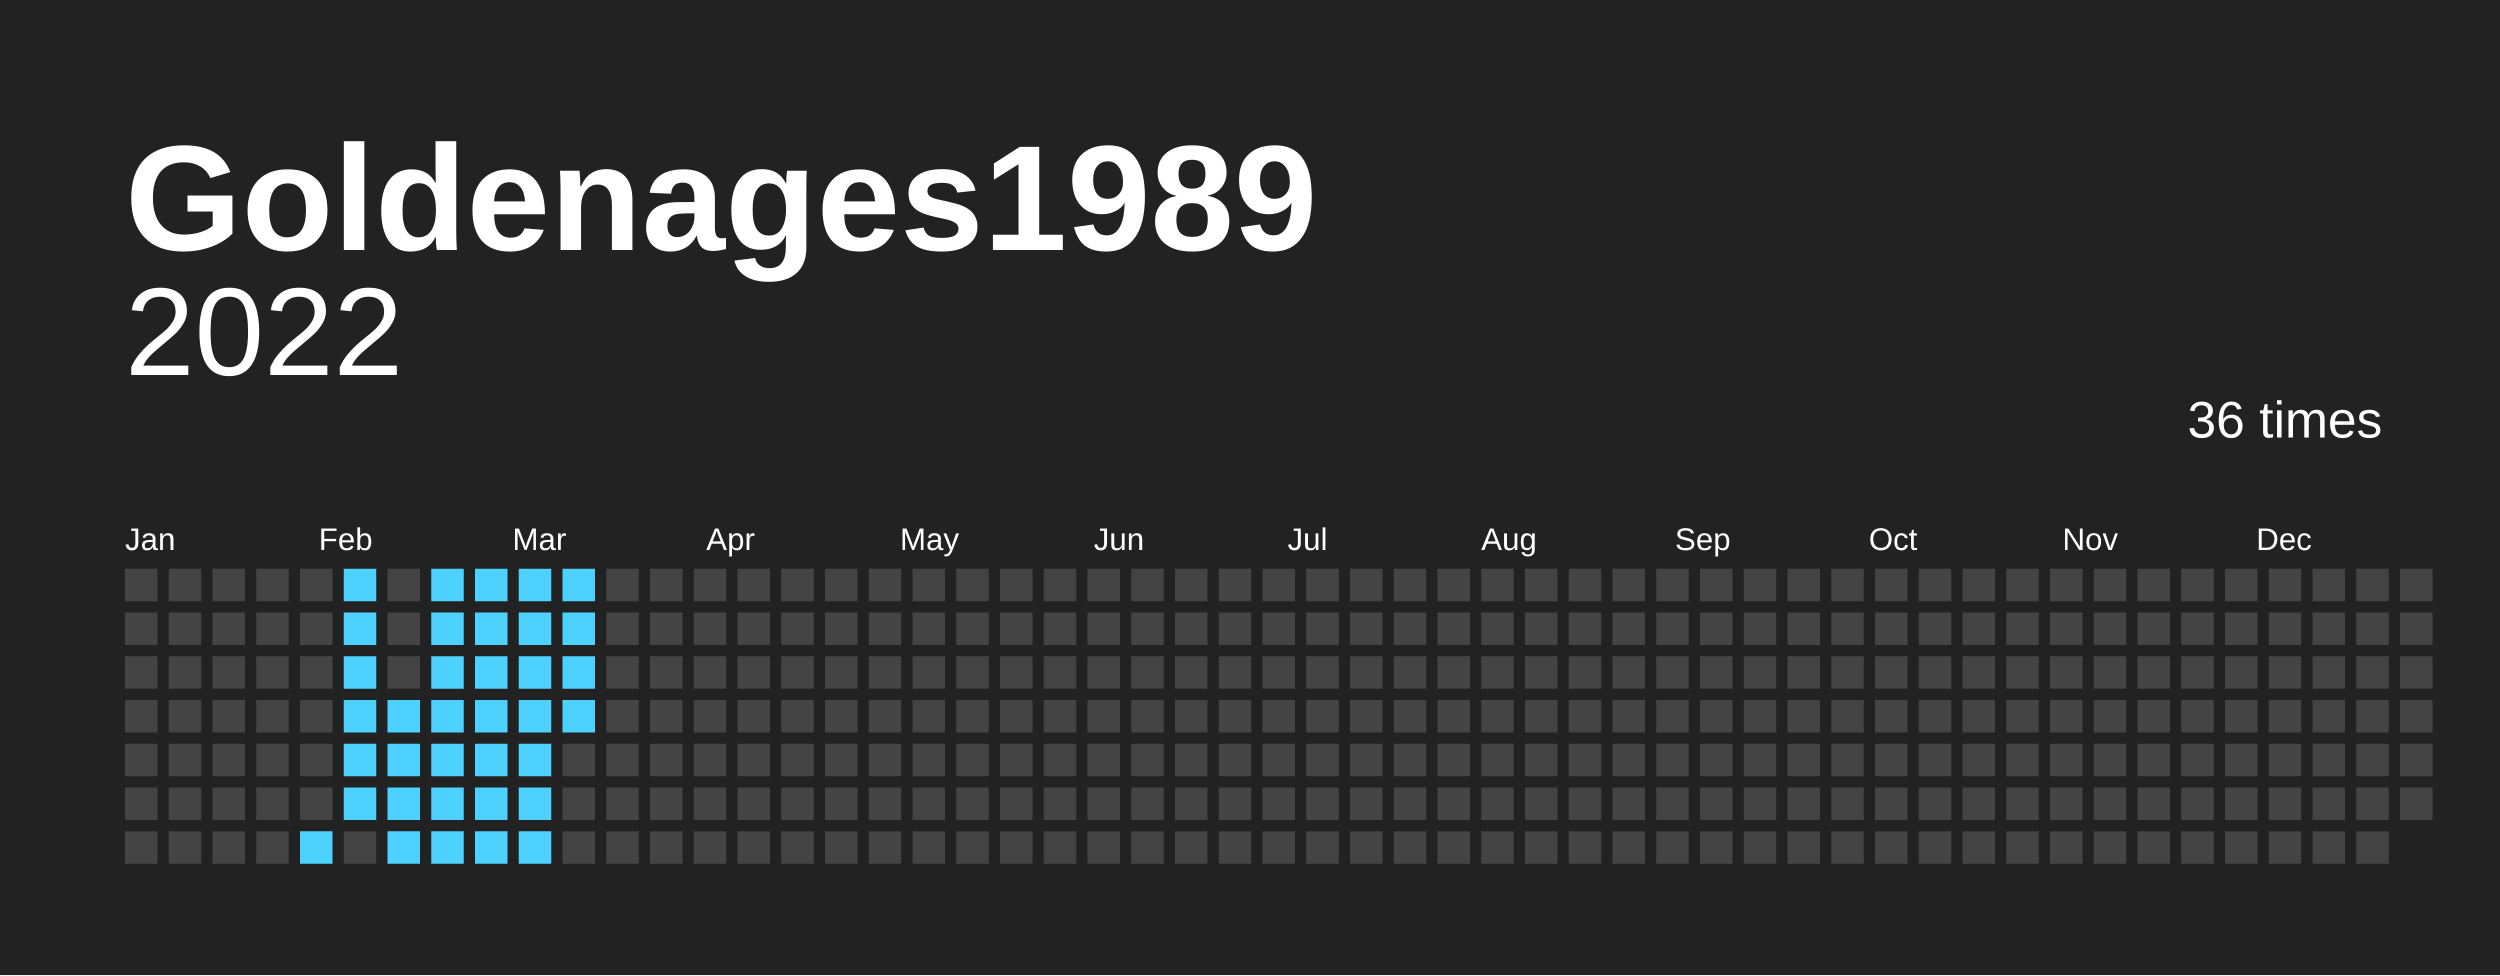
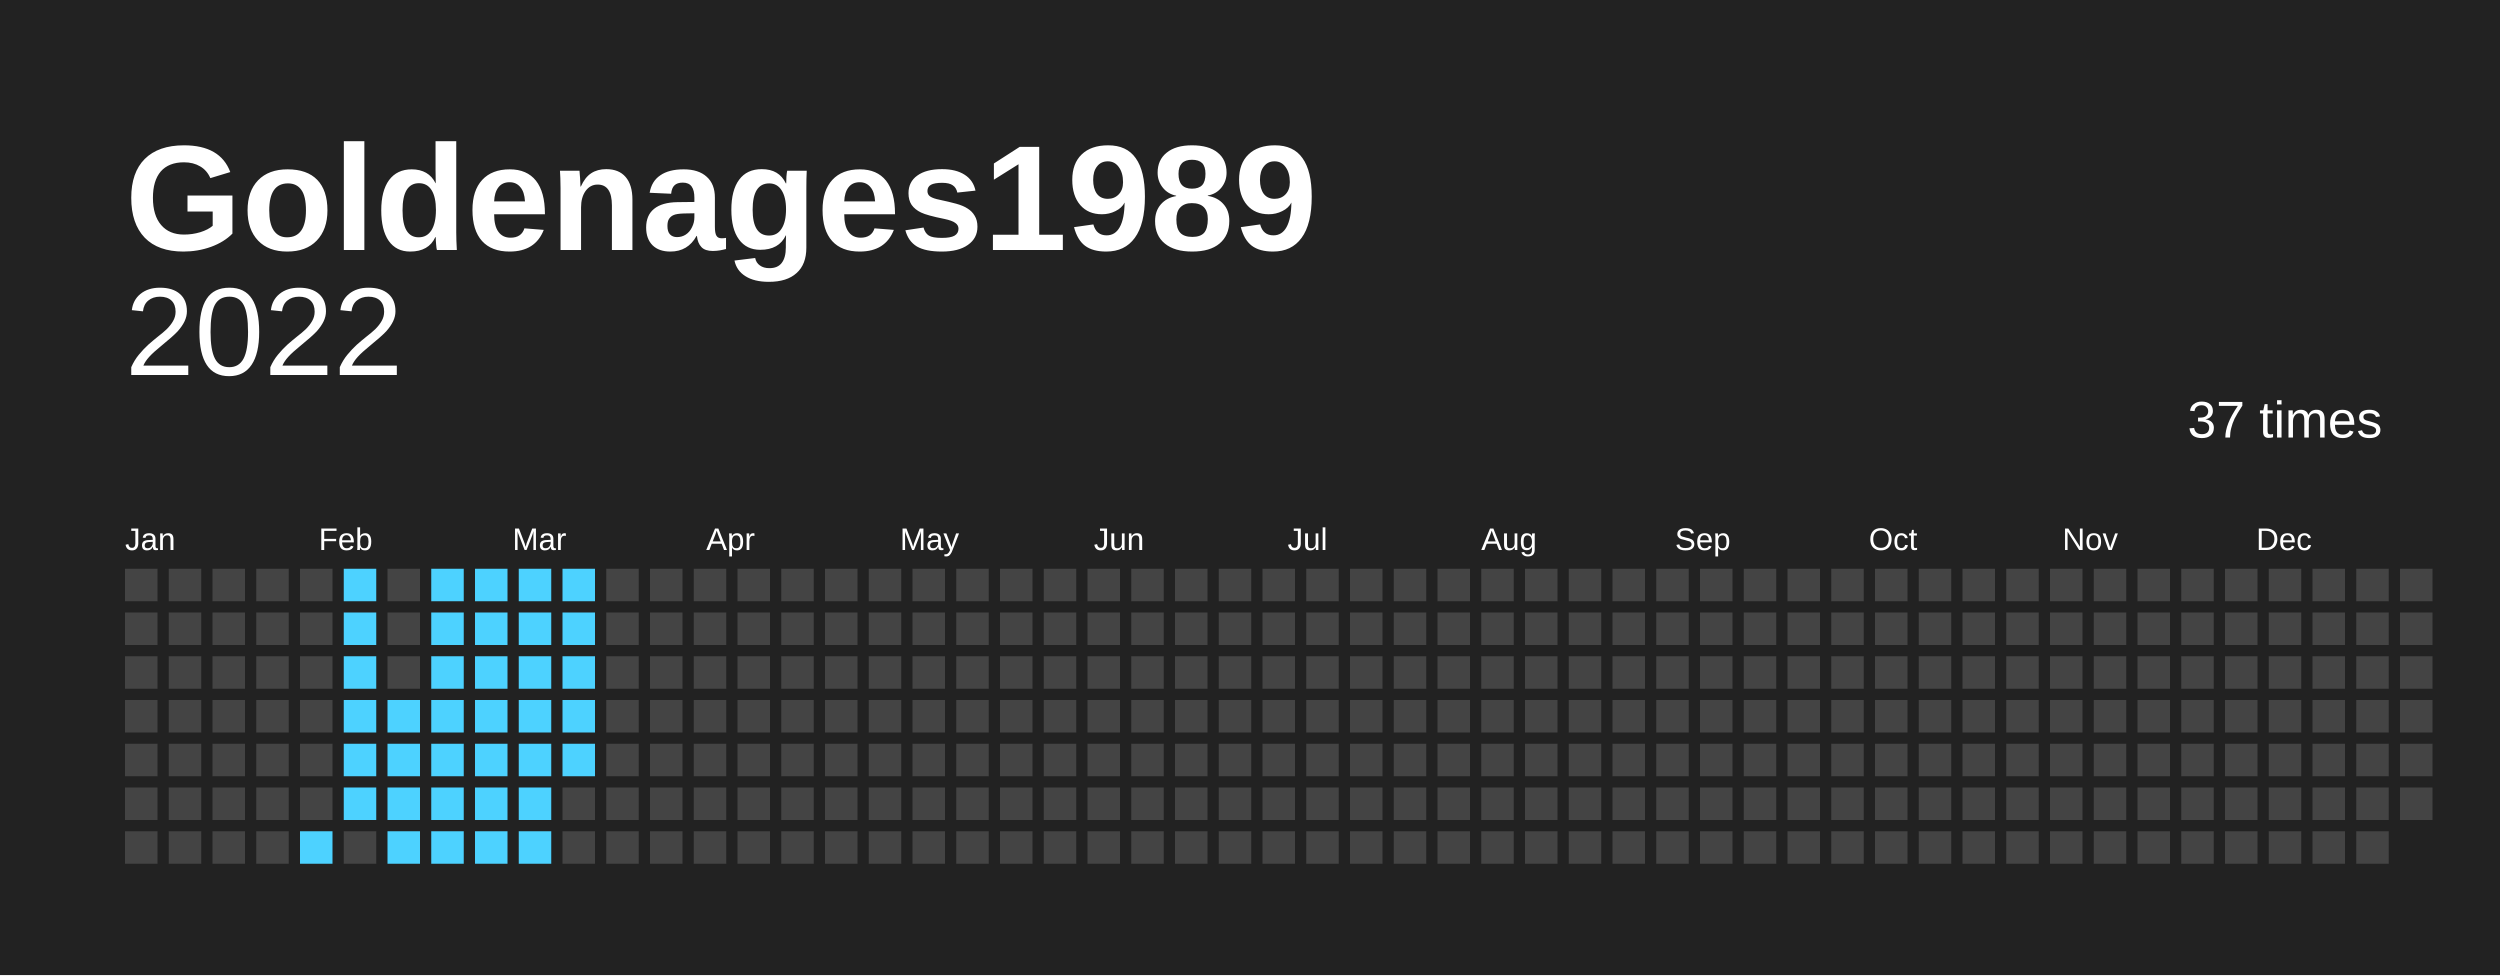
<svg xmlns="http://www.w3.org/2000/svg" baseProfile="full" height="78mm" version="1.1" viewBox="0,0,200,78" width="200mm">
  <defs />
  <rect fill="#222222" height="78" width="200" x="0" y="0" />
  <text fill="#FFFFFF" style="font-size:12px; font-family:Arial; font-weight:bold;" x="10" y="20">Goldenages1989</text>
  <text alignment-baseline="hanging" fill="#FFFFFF" style="font-size:10.0px; font-family:Arial;" x="10" y="30">2022</text>
-   <text alignment-baseline="hanging" fill="#FFFFFF" style="font-size:4.125px; font-family:Arial;" x="175" y="35">36 times</text>
+   <text alignment-baseline="hanging" fill="#FFFFFF" style="font-size:4.125px; font-family:Arial;" x="175" y="35">37 times</text>
  <text fill="#FFFFFF" style="font-size:2.5px; font-family:Arial" x="10.0" y="44">Jan</text>
  <text fill="#FFFFFF" style="font-size:2.5px; font-family:Arial" x="25.5" y="44">Feb</text>
  <text fill="#FFFFFF" style="font-size:2.5px; font-family:Arial" x="41.0" y="44">Mar</text>
  <text fill="#FFFFFF" style="font-size:2.5px; font-family:Arial" x="56.5" y="44">Apr</text>
  <text fill="#FFFFFF" style="font-size:2.5px; font-family:Arial" x="72.0" y="44">May</text>
  <text fill="#FFFFFF" style="font-size:2.5px; font-family:Arial" x="87.5" y="44">Jun</text>
  <text fill="#FFFFFF" style="font-size:2.5px; font-family:Arial" x="103.0" y="44">Jul</text>
  <text fill="#FFFFFF" style="font-size:2.5px; font-family:Arial" x="118.5" y="44">Aug</text>
  <text fill="#FFFFFF" style="font-size:2.5px; font-family:Arial" x="134.0" y="44">Sep</text>
  <text fill="#FFFFFF" style="font-size:2.5px; font-family:Arial" x="149.5" y="44">Oct</text>
  <text fill="#FFFFFF" style="font-size:2.5px; font-family:Arial" x="165.0" y="44">Nov</text>
  <text fill="#FFFFFF" style="font-size:2.5px; font-family:Arial" x="180.5" y="44">Dec</text>
  <rect fill="#444444" height="2.6" width="2.6" x="10.0" y="45.5" />
  <rect fill="#444444" height="2.6" width="2.6" x="10.0" y="49.0" />
  <rect fill="#444444" height="2.6" width="2.6" x="10.0" y="52.5" />
  <rect fill="#444444" height="2.6" width="2.6" x="10.0" y="56.0" />
  <rect fill="#444444" height="2.6" width="2.6" x="10.0" y="59.5" />
  <rect fill="#444444" height="2.6" width="2.6" x="10.0" y="63.0" />
  <rect fill="#444444" height="2.6" width="2.6" x="10.0" y="66.5" />
  <rect fill="#444444" height="2.6" width="2.6" x="13.5" y="45.5" />
  <rect fill="#444444" height="2.6" width="2.6" x="13.5" y="49.0" />
  <rect fill="#444444" height="2.6" width="2.6" x="13.5" y="52.5" />
  <rect fill="#444444" height="2.6" width="2.6" x="13.5" y="56.0" />
  <rect fill="#444444" height="2.6" width="2.6" x="13.5" y="59.5" />
  <rect fill="#444444" height="2.6" width="2.6" x="13.5" y="63.0" />
  <rect fill="#444444" height="2.6" width="2.6" x="13.5" y="66.5" />
  <rect fill="#444444" height="2.6" width="2.6" x="17.0" y="45.5" />
  <rect fill="#444444" height="2.6" width="2.6" x="17.0" y="49.0" />
  <rect fill="#444444" height="2.6" width="2.6" x="17.0" y="52.5" />
  <rect fill="#444444" height="2.6" width="2.6" x="17.0" y="56.0" />
  <rect fill="#444444" height="2.6" width="2.6" x="17.0" y="59.5" />
  <rect fill="#444444" height="2.6" width="2.6" x="17.0" y="63.0" />
  <rect fill="#444444" height="2.6" width="2.6" x="17.0" y="66.5" />
  <rect fill="#444444" height="2.6" width="2.6" x="20.5" y="45.5" />
  <rect fill="#444444" height="2.6" width="2.6" x="20.5" y="49.0" />
  <rect fill="#444444" height="2.6" width="2.6" x="20.5" y="52.5" />
  <rect fill="#444444" height="2.6" width="2.6" x="20.5" y="56.0" />
  <rect fill="#444444" height="2.6" width="2.6" x="20.5" y="59.5" />
  <rect fill="#444444" height="2.6" width="2.6" x="20.5" y="63.0" />
  <rect fill="#444444" height="2.6" width="2.6" x="20.5" y="66.5" />
  <rect fill="#444444" height="2.6" width="2.6" x="24.0" y="45.5" />
  <rect fill="#444444" height="2.6" width="2.6" x="24.0" y="49.0" />
  <rect fill="#444444" height="2.6" width="2.6" x="24.0" y="52.5" />
  <rect fill="#444444" height="2.6" width="2.6" x="24.0" y="56.0" />
  <rect fill="#444444" height="2.6" width="2.6" x="24.0" y="59.5" />
  <rect fill="#444444" height="2.6" width="2.6" x="24.0" y="63.0" />
  <rect fill="#4DD2FF" height="2.6" width="2.6" x="24.0" y="66.5" />
  <rect fill="#4DD2FF" height="2.6" width="2.6" x="27.5" y="45.5" />
  <rect fill="#4DD2FF" height="2.6" width="2.6" x="27.5" y="49.0" />
  <rect fill="#4DD2FF" height="2.6" width="2.6" x="27.5" y="52.5" />
  <rect fill="#4DD2FF" height="2.6" width="2.6" x="27.5" y="56.0" />
  <rect fill="#4DD2FF" height="2.6" width="2.6" x="27.5" y="59.5" />
  <rect fill="#4DD2FF" height="2.6" width="2.6" x="27.5" y="63.0" />
  <rect fill="#444444" height="2.6" width="2.6" x="27.5" y="66.5" />
  <rect fill="#444444" height="2.6" width="2.6" x="31.0" y="45.5" />
  <rect fill="#444444" height="2.6" width="2.6" x="31.0" y="49.0" />
  <rect fill="#444444" height="2.6" width="2.6" x="31.0" y="52.5" />
  <rect fill="#4DD2FF" height="2.6" width="2.6" x="31.0" y="56.0" />
  <rect fill="#4DD2FF" height="2.6" width="2.6" x="31.0" y="59.5" />
  <rect fill="#4DD2FF" height="2.6" width="2.6" x="31.0" y="63.0" />
  <rect fill="#4DD2FF" height="2.6" width="2.6" x="31.0" y="66.5" />
  <rect fill="#4DD2FF" height="2.6" width="2.6" x="34.5" y="45.5" />
  <rect fill="#4DD2FF" height="2.6" width="2.6" x="34.5" y="49.0" />
  <rect fill="#4DD2FF" height="2.6" width="2.6" x="34.5" y="52.5" />
  <rect fill="#4DD2FF" height="2.6" width="2.6" x="34.5" y="56.0" />
  <rect fill="#4DD2FF" height="2.6" width="2.6" x="34.5" y="59.5" />
  <rect fill="#4DD2FF" height="2.6" width="2.6" x="34.5" y="63.0" />
  <rect fill="#4DD2FF" height="2.6" width="2.6" x="34.5" y="66.5" />
  <rect fill="#4DD2FF" height="2.6" width="2.6" x="38.0" y="45.5" />
  <rect fill="#4DD2FF" height="2.6" width="2.6" x="38.0" y="49.0" />
  <rect fill="#4DD2FF" height="2.6" width="2.6" x="38.0" y="52.5" />
  <rect fill="#4DD2FF" height="2.6" width="2.6" x="38.0" y="56.0" />
  <rect fill="#4DD2FF" height="2.6" width="2.6" x="38.0" y="59.5" />
  <rect fill="#4DD2FF" height="2.6" width="2.6" x="38.0" y="63.0" />
  <rect fill="#4DD2FF" height="2.6" width="2.6" x="38.0" y="66.5" />
  <rect fill="#4DD2FF" height="2.6" width="2.6" x="41.5" y="45.5" />
  <rect fill="#4DD2FF" height="2.6" width="2.6" x="41.5" y="49.0" />
  <rect fill="#4DD2FF" height="2.6" width="2.6" x="41.5" y="52.5" />
  <rect fill="#4DD2FF" height="2.6" width="2.6" x="41.5" y="56.0" />
  <rect fill="#4DD2FF" height="2.6" width="2.6" x="41.5" y="59.5" />
  <rect fill="#4DD2FF" height="2.6" width="2.6" x="41.5" y="63.0" />
  <rect fill="#4DD2FF" height="2.6" width="2.6" x="41.5" y="66.5" />
  <rect fill="#4DD2FF" height="2.6" width="2.6" x="45.0" y="45.5" />
  <rect fill="#4DD2FF" height="2.6" width="2.6" x="45.0" y="49.0" />
  <rect fill="#4DD2FF" height="2.6" width="2.6" x="45.0" y="52.5" />
  <rect fill="#4DD2FF" height="2.6" width="2.6" x="45.0" y="56.0" />
-   <rect fill="#444444" height="2.6" width="2.6" x="45.0" y="59.5" />
+   <rect fill="#4DD2FF" height="2.6" width="2.6" x="45.0" y="59.5" />
  <rect fill="#444444" height="2.6" width="2.6" x="45.0" y="63.0" />
  <rect fill="#444444" height="2.6" width="2.6" x="45.0" y="66.5" />
  <rect fill="#444444" height="2.6" width="2.6" x="48.5" y="45.5" />
  <rect fill="#444444" height="2.6" width="2.6" x="48.5" y="49.0" />
  <rect fill="#444444" height="2.6" width="2.6" x="48.5" y="52.5" />
  <rect fill="#444444" height="2.6" width="2.6" x="48.5" y="56.0" />
  <rect fill="#444444" height="2.6" width="2.6" x="48.5" y="59.5" />
  <rect fill="#444444" height="2.6" width="2.6" x="48.5" y="63.0" />
  <rect fill="#444444" height="2.6" width="2.6" x="48.5" y="66.5" />
  <rect fill="#444444" height="2.6" width="2.6" x="52.0" y="45.5" />
  <rect fill="#444444" height="2.6" width="2.6" x="52.0" y="49.0" />
  <rect fill="#444444" height="2.6" width="2.6" x="52.0" y="52.5" />
  <rect fill="#444444" height="2.6" width="2.6" x="52.0" y="56.0" />
  <rect fill="#444444" height="2.6" width="2.6" x="52.0" y="59.5" />
  <rect fill="#444444" height="2.6" width="2.6" x="52.0" y="63.0" />
  <rect fill="#444444" height="2.6" width="2.6" x="52.0" y="66.5" />
  <rect fill="#444444" height="2.6" width="2.6" x="55.5" y="45.5" />
  <rect fill="#444444" height="2.6" width="2.6" x="55.5" y="49.0" />
  <rect fill="#444444" height="2.6" width="2.6" x="55.5" y="52.5" />
  <rect fill="#444444" height="2.6" width="2.6" x="55.5" y="56.0" />
  <rect fill="#444444" height="2.6" width="2.6" x="55.5" y="59.5" />
  <rect fill="#444444" height="2.6" width="2.6" x="55.5" y="63.0" />
  <rect fill="#444444" height="2.6" width="2.6" x="55.5" y="66.5" />
  <rect fill="#444444" height="2.6" width="2.6" x="59.0" y="45.5" />
  <rect fill="#444444" height="2.6" width="2.6" x="59.0" y="49.0" />
  <rect fill="#444444" height="2.6" width="2.6" x="59.0" y="52.5" />
  <rect fill="#444444" height="2.6" width="2.6" x="59.0" y="56.0" />
  <rect fill="#444444" height="2.6" width="2.6" x="59.0" y="59.5" />
  <rect fill="#444444" height="2.6" width="2.6" x="59.0" y="63.0" />
  <rect fill="#444444" height="2.6" width="2.6" x="59.0" y="66.5" />
  <rect fill="#444444" height="2.6" width="2.6" x="62.5" y="45.5" />
  <rect fill="#444444" height="2.6" width="2.6" x="62.5" y="49.0" />
  <rect fill="#444444" height="2.6" width="2.6" x="62.5" y="52.5" />
  <rect fill="#444444" height="2.6" width="2.6" x="62.5" y="56.0" />
  <rect fill="#444444" height="2.6" width="2.6" x="62.5" y="59.5" />
  <rect fill="#444444" height="2.6" width="2.6" x="62.5" y="63.0" />
  <rect fill="#444444" height="2.6" width="2.6" x="62.5" y="66.5" />
  <rect fill="#444444" height="2.6" width="2.6" x="66.0" y="45.5" />
  <rect fill="#444444" height="2.6" width="2.6" x="66.0" y="49.0" />
  <rect fill="#444444" height="2.6" width="2.6" x="66.0" y="52.5" />
  <rect fill="#444444" height="2.6" width="2.6" x="66.0" y="56.0" />
  <rect fill="#444444" height="2.6" width="2.6" x="66.0" y="59.5" />
  <rect fill="#444444" height="2.6" width="2.6" x="66.0" y="63.0" />
  <rect fill="#444444" height="2.6" width="2.6" x="66.0" y="66.5" />
  <rect fill="#444444" height="2.6" width="2.6" x="69.5" y="45.5" />
  <rect fill="#444444" height="2.6" width="2.6" x="69.5" y="49.0" />
  <rect fill="#444444" height="2.6" width="2.6" x="69.5" y="52.5" />
  <rect fill="#444444" height="2.6" width="2.6" x="69.5" y="56.0" />
  <rect fill="#444444" height="2.6" width="2.6" x="69.5" y="59.5" />
  <rect fill="#444444" height="2.6" width="2.6" x="69.5" y="63.0" />
  <rect fill="#444444" height="2.6" width="2.6" x="69.5" y="66.5" />
  <rect fill="#444444" height="2.6" width="2.6" x="73.0" y="45.5" />
  <rect fill="#444444" height="2.6" width="2.6" x="73.0" y="49.0" />
  <rect fill="#444444" height="2.6" width="2.6" x="73.0" y="52.5" />
  <rect fill="#444444" height="2.6" width="2.6" x="73.0" y="56.0" />
  <rect fill="#444444" height="2.6" width="2.6" x="73.0" y="59.5" />
  <rect fill="#444444" height="2.6" width="2.6" x="73.0" y="63.0" />
  <rect fill="#444444" height="2.6" width="2.6" x="73.0" y="66.5" />
  <rect fill="#444444" height="2.6" width="2.6" x="76.5" y="45.5" />
  <rect fill="#444444" height="2.6" width="2.6" x="76.5" y="49.0" />
  <rect fill="#444444" height="2.6" width="2.6" x="76.5" y="52.5" />
  <rect fill="#444444" height="2.6" width="2.6" x="76.5" y="56.0" />
  <rect fill="#444444" height="2.6" width="2.6" x="76.5" y="59.5" />
  <rect fill="#444444" height="2.6" width="2.6" x="76.5" y="63.0" />
  <rect fill="#444444" height="2.6" width="2.6" x="76.5" y="66.5" />
  <rect fill="#444444" height="2.6" width="2.6" x="80.0" y="45.5" />
  <rect fill="#444444" height="2.6" width="2.6" x="80.0" y="49.0" />
  <rect fill="#444444" height="2.6" width="2.6" x="80.0" y="52.5" />
  <rect fill="#444444" height="2.6" width="2.6" x="80.0" y="56.0" />
  <rect fill="#444444" height="2.6" width="2.6" x="80.0" y="59.5" />
  <rect fill="#444444" height="2.6" width="2.6" x="80.0" y="63.0" />
  <rect fill="#444444" height="2.6" width="2.6" x="80.0" y="66.5" />
  <rect fill="#444444" height="2.6" width="2.6" x="83.5" y="45.5" />
  <rect fill="#444444" height="2.6" width="2.6" x="83.5" y="49.0" />
  <rect fill="#444444" height="2.6" width="2.6" x="83.5" y="52.5" />
  <rect fill="#444444" height="2.6" width="2.6" x="83.5" y="56.0" />
  <rect fill="#444444" height="2.6" width="2.6" x="83.5" y="59.5" />
  <rect fill="#444444" height="2.6" width="2.6" x="83.5" y="63.0" />
  <rect fill="#444444" height="2.6" width="2.6" x="83.5" y="66.5" />
  <rect fill="#444444" height="2.6" width="2.6" x="87.0" y="45.5" />
  <rect fill="#444444" height="2.6" width="2.6" x="87.0" y="49.0" />
  <rect fill="#444444" height="2.6" width="2.6" x="87.0" y="52.5" />
  <rect fill="#444444" height="2.6" width="2.6" x="87.0" y="56.0" />
  <rect fill="#444444" height="2.6" width="2.6" x="87.0" y="59.5" />
  <rect fill="#444444" height="2.6" width="2.6" x="87.0" y="63.0" />
  <rect fill="#444444" height="2.6" width="2.6" x="87.0" y="66.5" />
  <rect fill="#444444" height="2.6" width="2.6" x="90.5" y="45.5" />
  <rect fill="#444444" height="2.6" width="2.6" x="90.5" y="49.0" />
  <rect fill="#444444" height="2.6" width="2.6" x="90.5" y="52.5" />
  <rect fill="#444444" height="2.6" width="2.6" x="90.5" y="56.0" />
  <rect fill="#444444" height="2.6" width="2.6" x="90.5" y="59.5" />
  <rect fill="#444444" height="2.6" width="2.6" x="90.5" y="63.0" />
  <rect fill="#444444" height="2.6" width="2.6" x="90.5" y="66.5" />
  <rect fill="#444444" height="2.6" width="2.6" x="94.0" y="45.5" />
  <rect fill="#444444" height="2.6" width="2.6" x="94.0" y="49.0" />
  <rect fill="#444444" height="2.6" width="2.6" x="94.0" y="52.5" />
  <rect fill="#444444" height="2.6" width="2.6" x="94.0" y="56.0" />
  <rect fill="#444444" height="2.6" width="2.6" x="94.0" y="59.5" />
  <rect fill="#444444" height="2.6" width="2.6" x="94.0" y="63.0" />
  <rect fill="#444444" height="2.6" width="2.6" x="94.0" y="66.5" />
  <rect fill="#444444" height="2.6" width="2.6" x="97.5" y="45.5" />
  <rect fill="#444444" height="2.6" width="2.6" x="97.5" y="49.0" />
  <rect fill="#444444" height="2.6" width="2.6" x="97.5" y="52.5" />
  <rect fill="#444444" height="2.6" width="2.6" x="97.5" y="56.0" />
  <rect fill="#444444" height="2.6" width="2.6" x="97.5" y="59.5" />
  <rect fill="#444444" height="2.6" width="2.6" x="97.5" y="63.0" />
  <rect fill="#444444" height="2.6" width="2.6" x="97.5" y="66.5" />
  <rect fill="#444444" height="2.6" width="2.6" x="101.0" y="45.5" />
  <rect fill="#444444" height="2.6" width="2.6" x="101.0" y="49.0" />
  <rect fill="#444444" height="2.6" width="2.6" x="101.0" y="52.5" />
  <rect fill="#444444" height="2.6" width="2.6" x="101.0" y="56.0" />
  <rect fill="#444444" height="2.6" width="2.6" x="101.0" y="59.5" />
  <rect fill="#444444" height="2.6" width="2.6" x="101.0" y="63.0" />
  <rect fill="#444444" height="2.6" width="2.6" x="101.0" y="66.5" />
  <rect fill="#444444" height="2.6" width="2.6" x="104.5" y="45.5" />
  <rect fill="#444444" height="2.6" width="2.6" x="104.5" y="49.0" />
  <rect fill="#444444" height="2.6" width="2.6" x="104.5" y="52.5" />
  <rect fill="#444444" height="2.6" width="2.6" x="104.5" y="56.0" />
  <rect fill="#444444" height="2.6" width="2.6" x="104.5" y="59.5" />
  <rect fill="#444444" height="2.6" width="2.6" x="104.5" y="63.0" />
  <rect fill="#444444" height="2.6" width="2.6" x="104.5" y="66.5" />
  <rect fill="#444444" height="2.6" width="2.6" x="108.0" y="45.5" />
  <rect fill="#444444" height="2.6" width="2.6" x="108.0" y="49.0" />
  <rect fill="#444444" height="2.6" width="2.6" x="108.0" y="52.5" />
  <rect fill="#444444" height="2.6" width="2.6" x="108.0" y="56.0" />
  <rect fill="#444444" height="2.6" width="2.6" x="108.0" y="59.5" />
  <rect fill="#444444" height="2.6" width="2.6" x="108.0" y="63.0" />
  <rect fill="#444444" height="2.6" width="2.6" x="108.0" y="66.5" />
  <rect fill="#444444" height="2.6" width="2.6" x="111.5" y="45.5" />
  <rect fill="#444444" height="2.6" width="2.6" x="111.5" y="49.0" />
  <rect fill="#444444" height="2.6" width="2.6" x="111.5" y="52.5" />
  <rect fill="#444444" height="2.6" width="2.6" x="111.5" y="56.0" />
  <rect fill="#444444" height="2.6" width="2.6" x="111.5" y="59.5" />
  <rect fill="#444444" height="2.6" width="2.6" x="111.5" y="63.0" />
  <rect fill="#444444" height="2.6" width="2.6" x="111.5" y="66.5" />
  <rect fill="#444444" height="2.6" width="2.6" x="115.0" y="45.5" />
  <rect fill="#444444" height="2.6" width="2.6" x="115.0" y="49.0" />
  <rect fill="#444444" height="2.6" width="2.6" x="115.0" y="52.5" />
  <rect fill="#444444" height="2.6" width="2.6" x="115.0" y="56.0" />
  <rect fill="#444444" height="2.6" width="2.6" x="115.0" y="59.5" />
  <rect fill="#444444" height="2.6" width="2.6" x="115.0" y="63.0" />
  <rect fill="#444444" height="2.6" width="2.6" x="115.0" y="66.5" />
  <rect fill="#444444" height="2.6" width="2.6" x="118.5" y="45.5" />
  <rect fill="#444444" height="2.6" width="2.6" x="118.5" y="49.0" />
  <rect fill="#444444" height="2.6" width="2.6" x="118.5" y="52.5" />
  <rect fill="#444444" height="2.6" width="2.6" x="118.5" y="56.0" />
  <rect fill="#444444" height="2.6" width="2.6" x="118.5" y="59.5" />
  <rect fill="#444444" height="2.6" width="2.6" x="118.5" y="63.0" />
  <rect fill="#444444" height="2.6" width="2.6" x="118.5" y="66.5" />
  <rect fill="#444444" height="2.6" width="2.6" x="122.0" y="45.5" />
  <rect fill="#444444" height="2.6" width="2.6" x="122.0" y="49.0" />
  <rect fill="#444444" height="2.6" width="2.6" x="122.0" y="52.5" />
  <rect fill="#444444" height="2.6" width="2.6" x="122.0" y="56.0" />
  <rect fill="#444444" height="2.6" width="2.6" x="122.0" y="59.5" />
  <rect fill="#444444" height="2.6" width="2.6" x="122.0" y="63.0" />
  <rect fill="#444444" height="2.6" width="2.6" x="122.0" y="66.5" />
  <rect fill="#444444" height="2.6" width="2.6" x="125.5" y="45.5" />
  <rect fill="#444444" height="2.6" width="2.6" x="125.5" y="49.0" />
  <rect fill="#444444" height="2.6" width="2.6" x="125.5" y="52.5" />
  <rect fill="#444444" height="2.6" width="2.6" x="125.5" y="56.0" />
  <rect fill="#444444" height="2.6" width="2.6" x="125.5" y="59.5" />
  <rect fill="#444444" height="2.6" width="2.6" x="125.5" y="63.0" />
  <rect fill="#444444" height="2.6" width="2.6" x="125.5" y="66.5" />
  <rect fill="#444444" height="2.6" width="2.6" x="129.0" y="45.5" />
  <rect fill="#444444" height="2.6" width="2.6" x="129.0" y="49.0" />
  <rect fill="#444444" height="2.6" width="2.6" x="129.0" y="52.5" />
  <rect fill="#444444" height="2.6" width="2.6" x="129.0" y="56.0" />
  <rect fill="#444444" height="2.6" width="2.6" x="129.0" y="59.5" />
  <rect fill="#444444" height="2.6" width="2.6" x="129.0" y="63.0" />
  <rect fill="#444444" height="2.6" width="2.6" x="129.0" y="66.5" />
  <rect fill="#444444" height="2.6" width="2.6" x="132.5" y="45.5" />
  <rect fill="#444444" height="2.6" width="2.6" x="132.5" y="49.0" />
  <rect fill="#444444" height="2.6" width="2.6" x="132.5" y="52.5" />
  <rect fill="#444444" height="2.6" width="2.6" x="132.5" y="56.0" />
  <rect fill="#444444" height="2.6" width="2.6" x="132.5" y="59.5" />
  <rect fill="#444444" height="2.6" width="2.6" x="132.5" y="63.0" />
  <rect fill="#444444" height="2.6" width="2.6" x="132.5" y="66.5" />
  <rect fill="#444444" height="2.6" width="2.6" x="136.0" y="45.5" />
  <rect fill="#444444" height="2.6" width="2.6" x="136.0" y="49.0" />
  <rect fill="#444444" height="2.6" width="2.6" x="136.0" y="52.5" />
  <rect fill="#444444" height="2.6" width="2.6" x="136.0" y="56.0" />
  <rect fill="#444444" height="2.6" width="2.6" x="136.0" y="59.5" />
  <rect fill="#444444" height="2.6" width="2.6" x="136.0" y="63.0" />
  <rect fill="#444444" height="2.6" width="2.6" x="136.0" y="66.5" />
  <rect fill="#444444" height="2.6" width="2.6" x="139.5" y="45.5" />
  <rect fill="#444444" height="2.6" width="2.6" x="139.5" y="49.0" />
  <rect fill="#444444" height="2.6" width="2.6" x="139.5" y="52.5" />
  <rect fill="#444444" height="2.6" width="2.6" x="139.5" y="56.0" />
  <rect fill="#444444" height="2.6" width="2.6" x="139.5" y="59.5" />
  <rect fill="#444444" height="2.6" width="2.6" x="139.5" y="63.0" />
  <rect fill="#444444" height="2.6" width="2.6" x="139.5" y="66.5" />
  <rect fill="#444444" height="2.6" width="2.6" x="143.0" y="45.5" />
  <rect fill="#444444" height="2.6" width="2.6" x="143.0" y="49.0" />
  <rect fill="#444444" height="2.6" width="2.6" x="143.0" y="52.5" />
  <rect fill="#444444" height="2.6" width="2.6" x="143.0" y="56.0" />
  <rect fill="#444444" height="2.6" width="2.6" x="143.0" y="59.5" />
  <rect fill="#444444" height="2.6" width="2.6" x="143.0" y="63.0" />
  <rect fill="#444444" height="2.6" width="2.6" x="143.0" y="66.5" />
  <rect fill="#444444" height="2.6" width="2.6" x="146.5" y="45.5" />
  <rect fill="#444444" height="2.6" width="2.6" x="146.5" y="49.0" />
  <rect fill="#444444" height="2.6" width="2.6" x="146.5" y="52.5" />
  <rect fill="#444444" height="2.6" width="2.6" x="146.5" y="56.0" />
  <rect fill="#444444" height="2.6" width="2.6" x="146.5" y="59.5" />
  <rect fill="#444444" height="2.6" width="2.6" x="146.5" y="63.0" />
  <rect fill="#444444" height="2.6" width="2.6" x="146.5" y="66.5" />
  <rect fill="#444444" height="2.6" width="2.6" x="150.0" y="45.5" />
  <rect fill="#444444" height="2.6" width="2.6" x="150.0" y="49.0" />
  <rect fill="#444444" height="2.6" width="2.6" x="150.0" y="52.5" />
  <rect fill="#444444" height="2.6" width="2.6" x="150.0" y="56.0" />
  <rect fill="#444444" height="2.6" width="2.6" x="150.0" y="59.5" />
  <rect fill="#444444" height="2.6" width="2.6" x="150.0" y="63.0" />
  <rect fill="#444444" height="2.6" width="2.6" x="150.0" y="66.5" />
  <rect fill="#444444" height="2.6" width="2.6" x="153.5" y="45.5" />
  <rect fill="#444444" height="2.6" width="2.6" x="153.5" y="49.0" />
  <rect fill="#444444" height="2.6" width="2.6" x="153.5" y="52.5" />
  <rect fill="#444444" height="2.6" width="2.6" x="153.5" y="56.0" />
  <rect fill="#444444" height="2.6" width="2.6" x="153.5" y="59.5" />
  <rect fill="#444444" height="2.6" width="2.6" x="153.5" y="63.0" />
  <rect fill="#444444" height="2.6" width="2.6" x="153.5" y="66.5" />
  <rect fill="#444444" height="2.6" width="2.6" x="157.0" y="45.5" />
  <rect fill="#444444" height="2.6" width="2.6" x="157.0" y="49.0" />
  <rect fill="#444444" height="2.6" width="2.6" x="157.0" y="52.5" />
  <rect fill="#444444" height="2.6" width="2.6" x="157.0" y="56.0" />
  <rect fill="#444444" height="2.6" width="2.6" x="157.0" y="59.5" />
  <rect fill="#444444" height="2.6" width="2.6" x="157.0" y="63.0" />
  <rect fill="#444444" height="2.6" width="2.6" x="157.0" y="66.5" />
  <rect fill="#444444" height="2.6" width="2.6" x="160.5" y="45.5" />
  <rect fill="#444444" height="2.6" width="2.6" x="160.5" y="49.0" />
  <rect fill="#444444" height="2.6" width="2.6" x="160.5" y="52.5" />
  <rect fill="#444444" height="2.6" width="2.6" x="160.5" y="56.0" />
  <rect fill="#444444" height="2.6" width="2.6" x="160.5" y="59.5" />
  <rect fill="#444444" height="2.6" width="2.6" x="160.5" y="63.0" />
  <rect fill="#444444" height="2.6" width="2.6" x="160.5" y="66.5" />
  <rect fill="#444444" height="2.6" width="2.6" x="164.0" y="45.5" />
  <rect fill="#444444" height="2.6" width="2.6" x="164.0" y="49.0" />
  <rect fill="#444444" height="2.6" width="2.6" x="164.0" y="52.5" />
  <rect fill="#444444" height="2.6" width="2.6" x="164.0" y="56.0" />
  <rect fill="#444444" height="2.6" width="2.6" x="164.0" y="59.5" />
  <rect fill="#444444" height="2.6" width="2.6" x="164.0" y="63.0" />
  <rect fill="#444444" height="2.6" width="2.6" x="164.0" y="66.5" />
  <rect fill="#444444" height="2.6" width="2.6" x="167.5" y="45.5" />
  <rect fill="#444444" height="2.6" width="2.6" x="167.5" y="49.0" />
  <rect fill="#444444" height="2.6" width="2.6" x="167.5" y="52.5" />
  <rect fill="#444444" height="2.6" width="2.6" x="167.5" y="56.0" />
  <rect fill="#444444" height="2.6" width="2.6" x="167.5" y="59.5" />
  <rect fill="#444444" height="2.6" width="2.6" x="167.5" y="63.0" />
  <rect fill="#444444" height="2.6" width="2.6" x="167.5" y="66.5" />
  <rect fill="#444444" height="2.6" width="2.6" x="171.0" y="45.5" />
  <rect fill="#444444" height="2.6" width="2.6" x="171.0" y="49.0" />
  <rect fill="#444444" height="2.6" width="2.6" x="171.0" y="52.5" />
  <rect fill="#444444" height="2.6" width="2.6" x="171.0" y="56.0" />
  <rect fill="#444444" height="2.6" width="2.6" x="171.0" y="59.5" />
  <rect fill="#444444" height="2.6" width="2.6" x="171.0" y="63.0" />
  <rect fill="#444444" height="2.6" width="2.6" x="171.0" y="66.5" />
  <rect fill="#444444" height="2.6" width="2.6" x="174.5" y="45.5" />
  <rect fill="#444444" height="2.6" width="2.6" x="174.5" y="49.0" />
  <rect fill="#444444" height="2.6" width="2.6" x="174.5" y="52.5" />
  <rect fill="#444444" height="2.6" width="2.6" x="174.5" y="56.0" />
  <rect fill="#444444" height="2.6" width="2.6" x="174.5" y="59.5" />
  <rect fill="#444444" height="2.6" width="2.6" x="174.5" y="63.0" />
  <rect fill="#444444" height="2.6" width="2.6" x="174.5" y="66.5" />
  <rect fill="#444444" height="2.6" width="2.6" x="178.0" y="45.5" />
  <rect fill="#444444" height="2.6" width="2.6" x="178.0" y="49.0" />
  <rect fill="#444444" height="2.6" width="2.6" x="178.0" y="52.5" />
  <rect fill="#444444" height="2.6" width="2.6" x="178.0" y="56.0" />
  <rect fill="#444444" height="2.6" width="2.6" x="178.0" y="59.5" />
  <rect fill="#444444" height="2.6" width="2.6" x="178.0" y="63.0" />
  <rect fill="#444444" height="2.6" width="2.6" x="178.0" y="66.5" />
  <rect fill="#444444" height="2.6" width="2.6" x="181.5" y="45.5" />
  <rect fill="#444444" height="2.6" width="2.6" x="181.5" y="49.0" />
  <rect fill="#444444" height="2.6" width="2.6" x="181.5" y="52.5" />
  <rect fill="#444444" height="2.6" width="2.6" x="181.5" y="56.0" />
  <rect fill="#444444" height="2.6" width="2.6" x="181.5" y="59.5" />
  <rect fill="#444444" height="2.6" width="2.6" x="181.5" y="63.0" />
  <rect fill="#444444" height="2.6" width="2.6" x="181.5" y="66.5" />
  <rect fill="#444444" height="2.6" width="2.6" x="185.0" y="45.5" />
  <rect fill="#444444" height="2.6" width="2.6" x="185.0" y="49.0" />
  <rect fill="#444444" height="2.6" width="2.6" x="185.0" y="52.5" />
  <rect fill="#444444" height="2.6" width="2.6" x="185.0" y="56.0" />
  <rect fill="#444444" height="2.6" width="2.6" x="185.0" y="59.5" />
  <rect fill="#444444" height="2.6" width="2.6" x="185.0" y="63.0" />
  <rect fill="#444444" height="2.6" width="2.6" x="185.0" y="66.5" />
  <rect fill="#444444" height="2.6" width="2.6" x="188.5" y="45.5" />
  <rect fill="#444444" height="2.6" width="2.6" x="188.5" y="49.0" />
  <rect fill="#444444" height="2.6" width="2.6" x="188.5" y="52.5" />
  <rect fill="#444444" height="2.6" width="2.6" x="188.5" y="56.0" />
  <rect fill="#444444" height="2.6" width="2.6" x="188.5" y="59.5" />
  <rect fill="#444444" height="2.6" width="2.6" x="188.5" y="63.0" />
  <rect fill="#444444" height="2.6" width="2.6" x="188.5" y="66.5" />
  <rect fill="#444444" height="2.6" width="2.6" x="192.0" y="45.5" />
  <rect fill="#444444" height="2.6" width="2.6" x="192.0" y="49.0" />
  <rect fill="#444444" height="2.6" width="2.6" x="192.0" y="52.5" />
  <rect fill="#444444" height="2.6" width="2.6" x="192.0" y="56.0" />
  <rect fill="#444444" height="2.6" width="2.6" x="192.0" y="59.5" />
  <rect fill="#444444" height="2.6" width="2.6" x="192.0" y="63.0" />
</svg>
